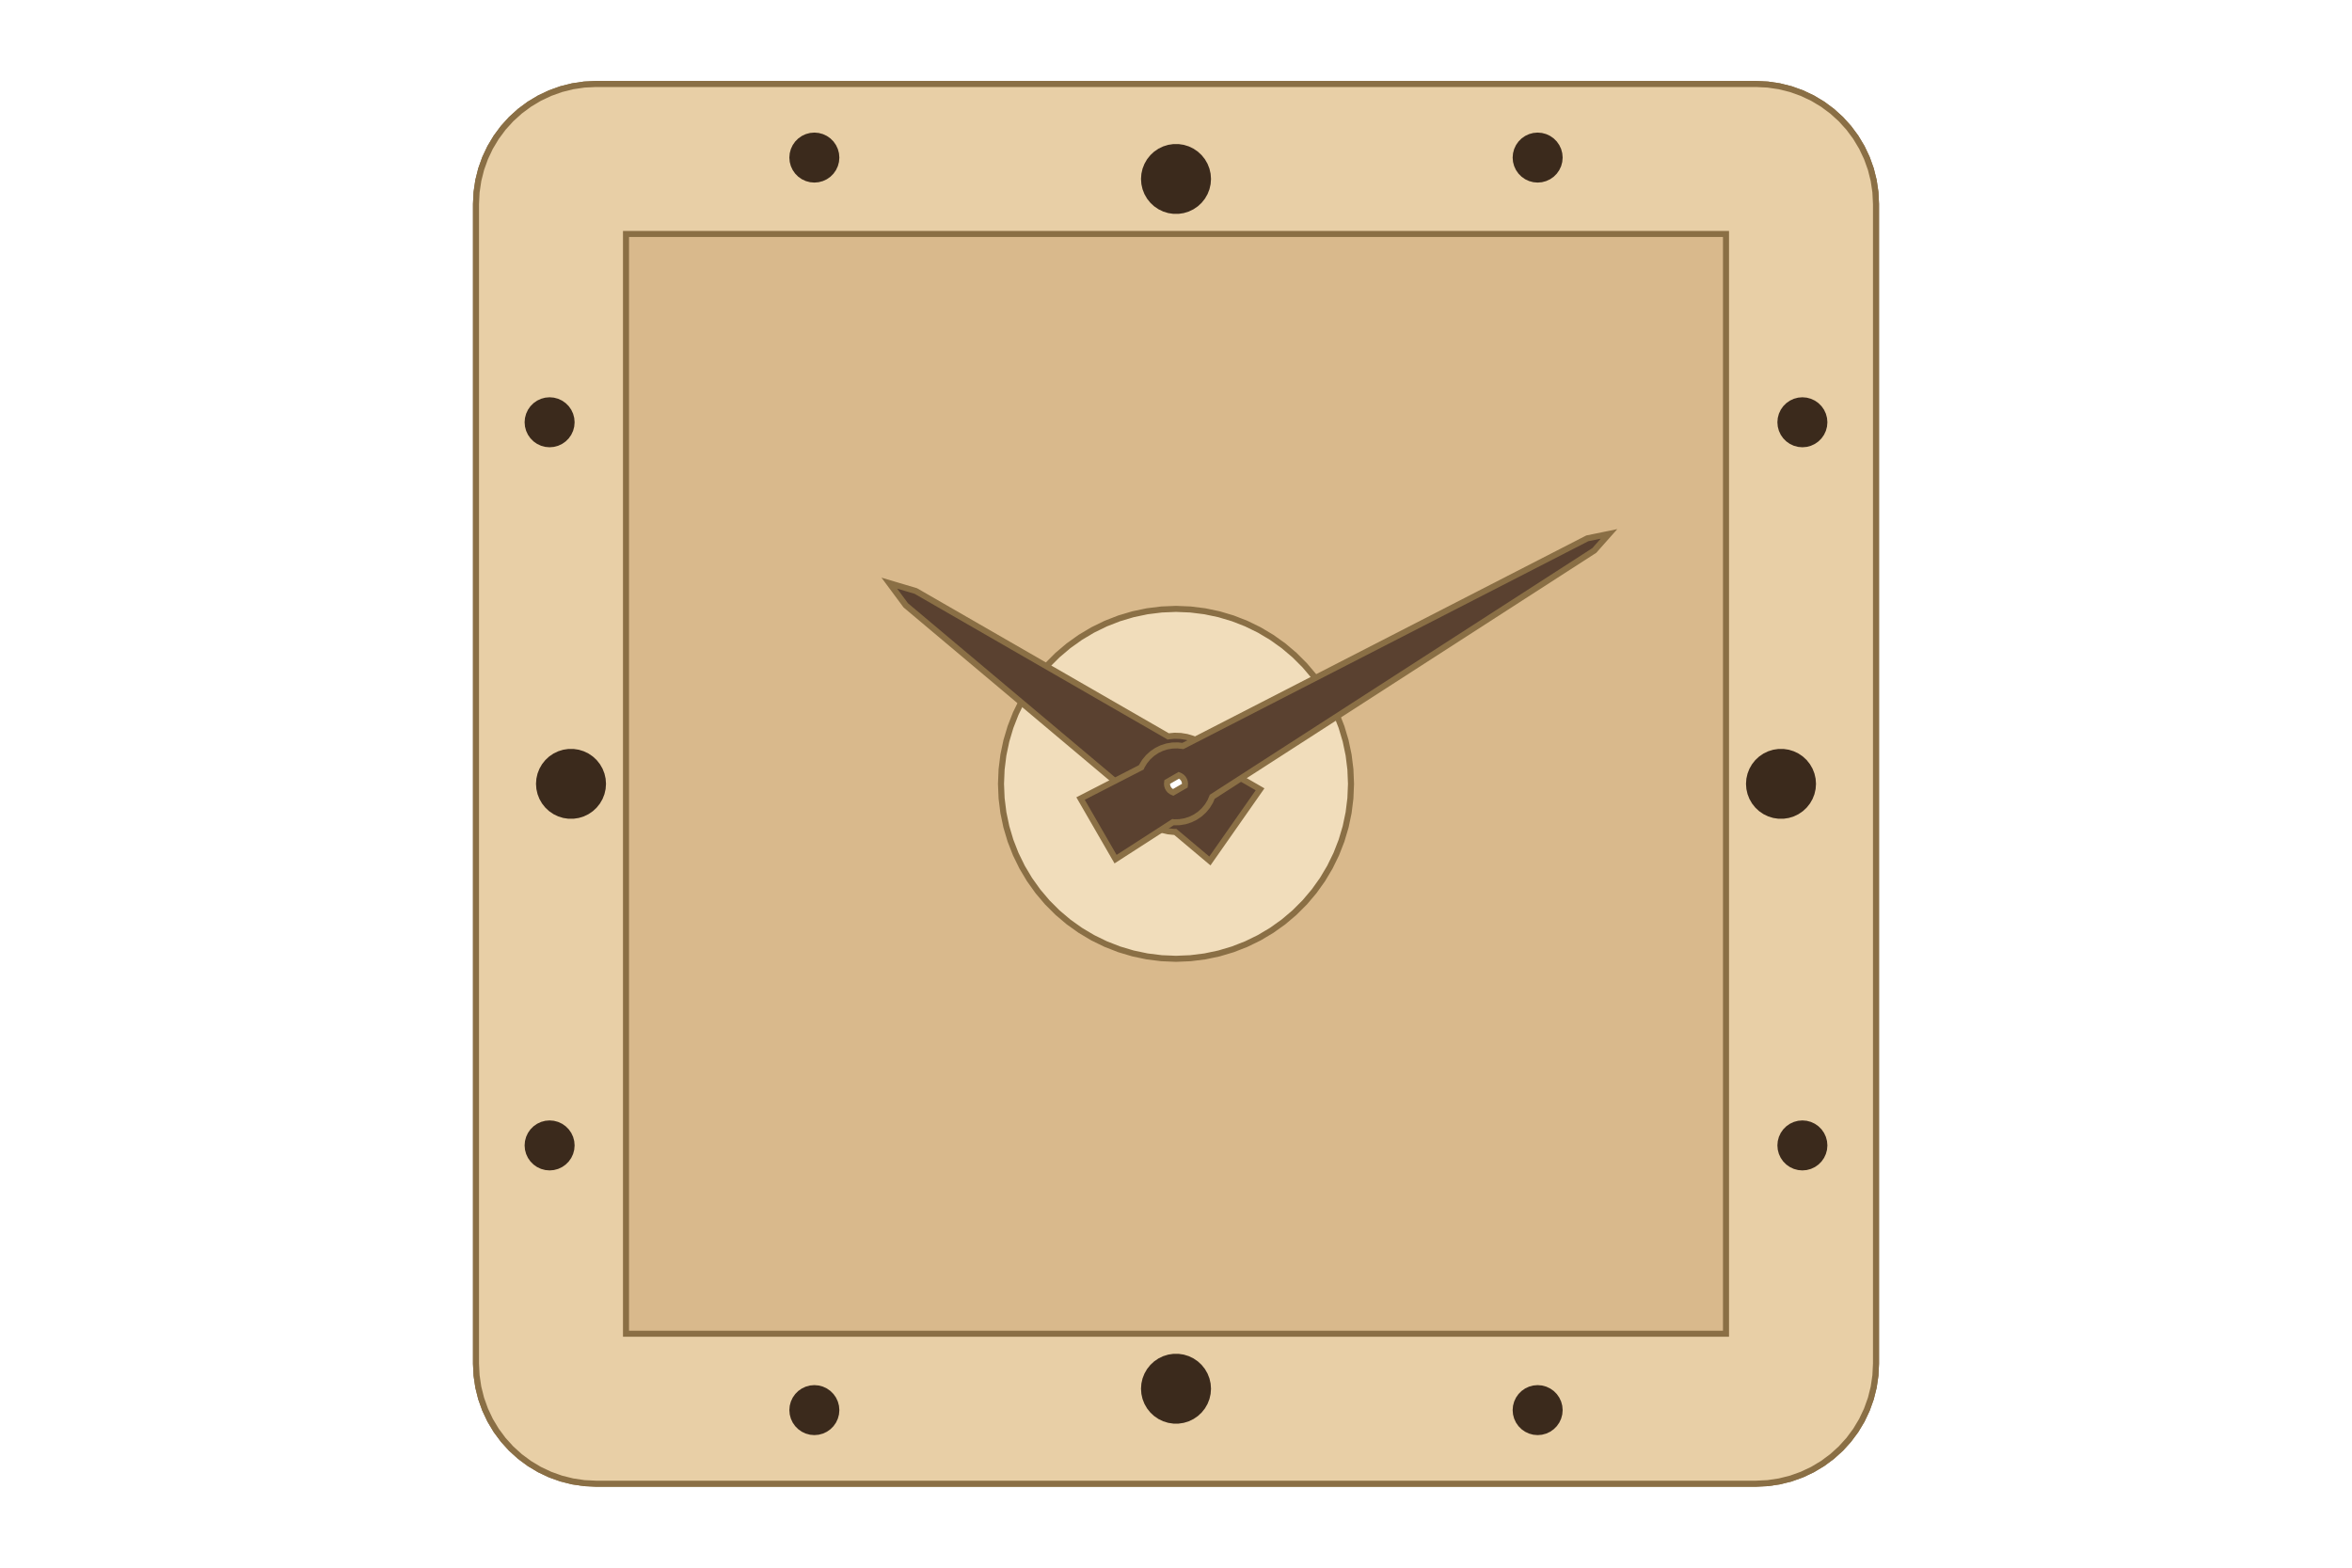
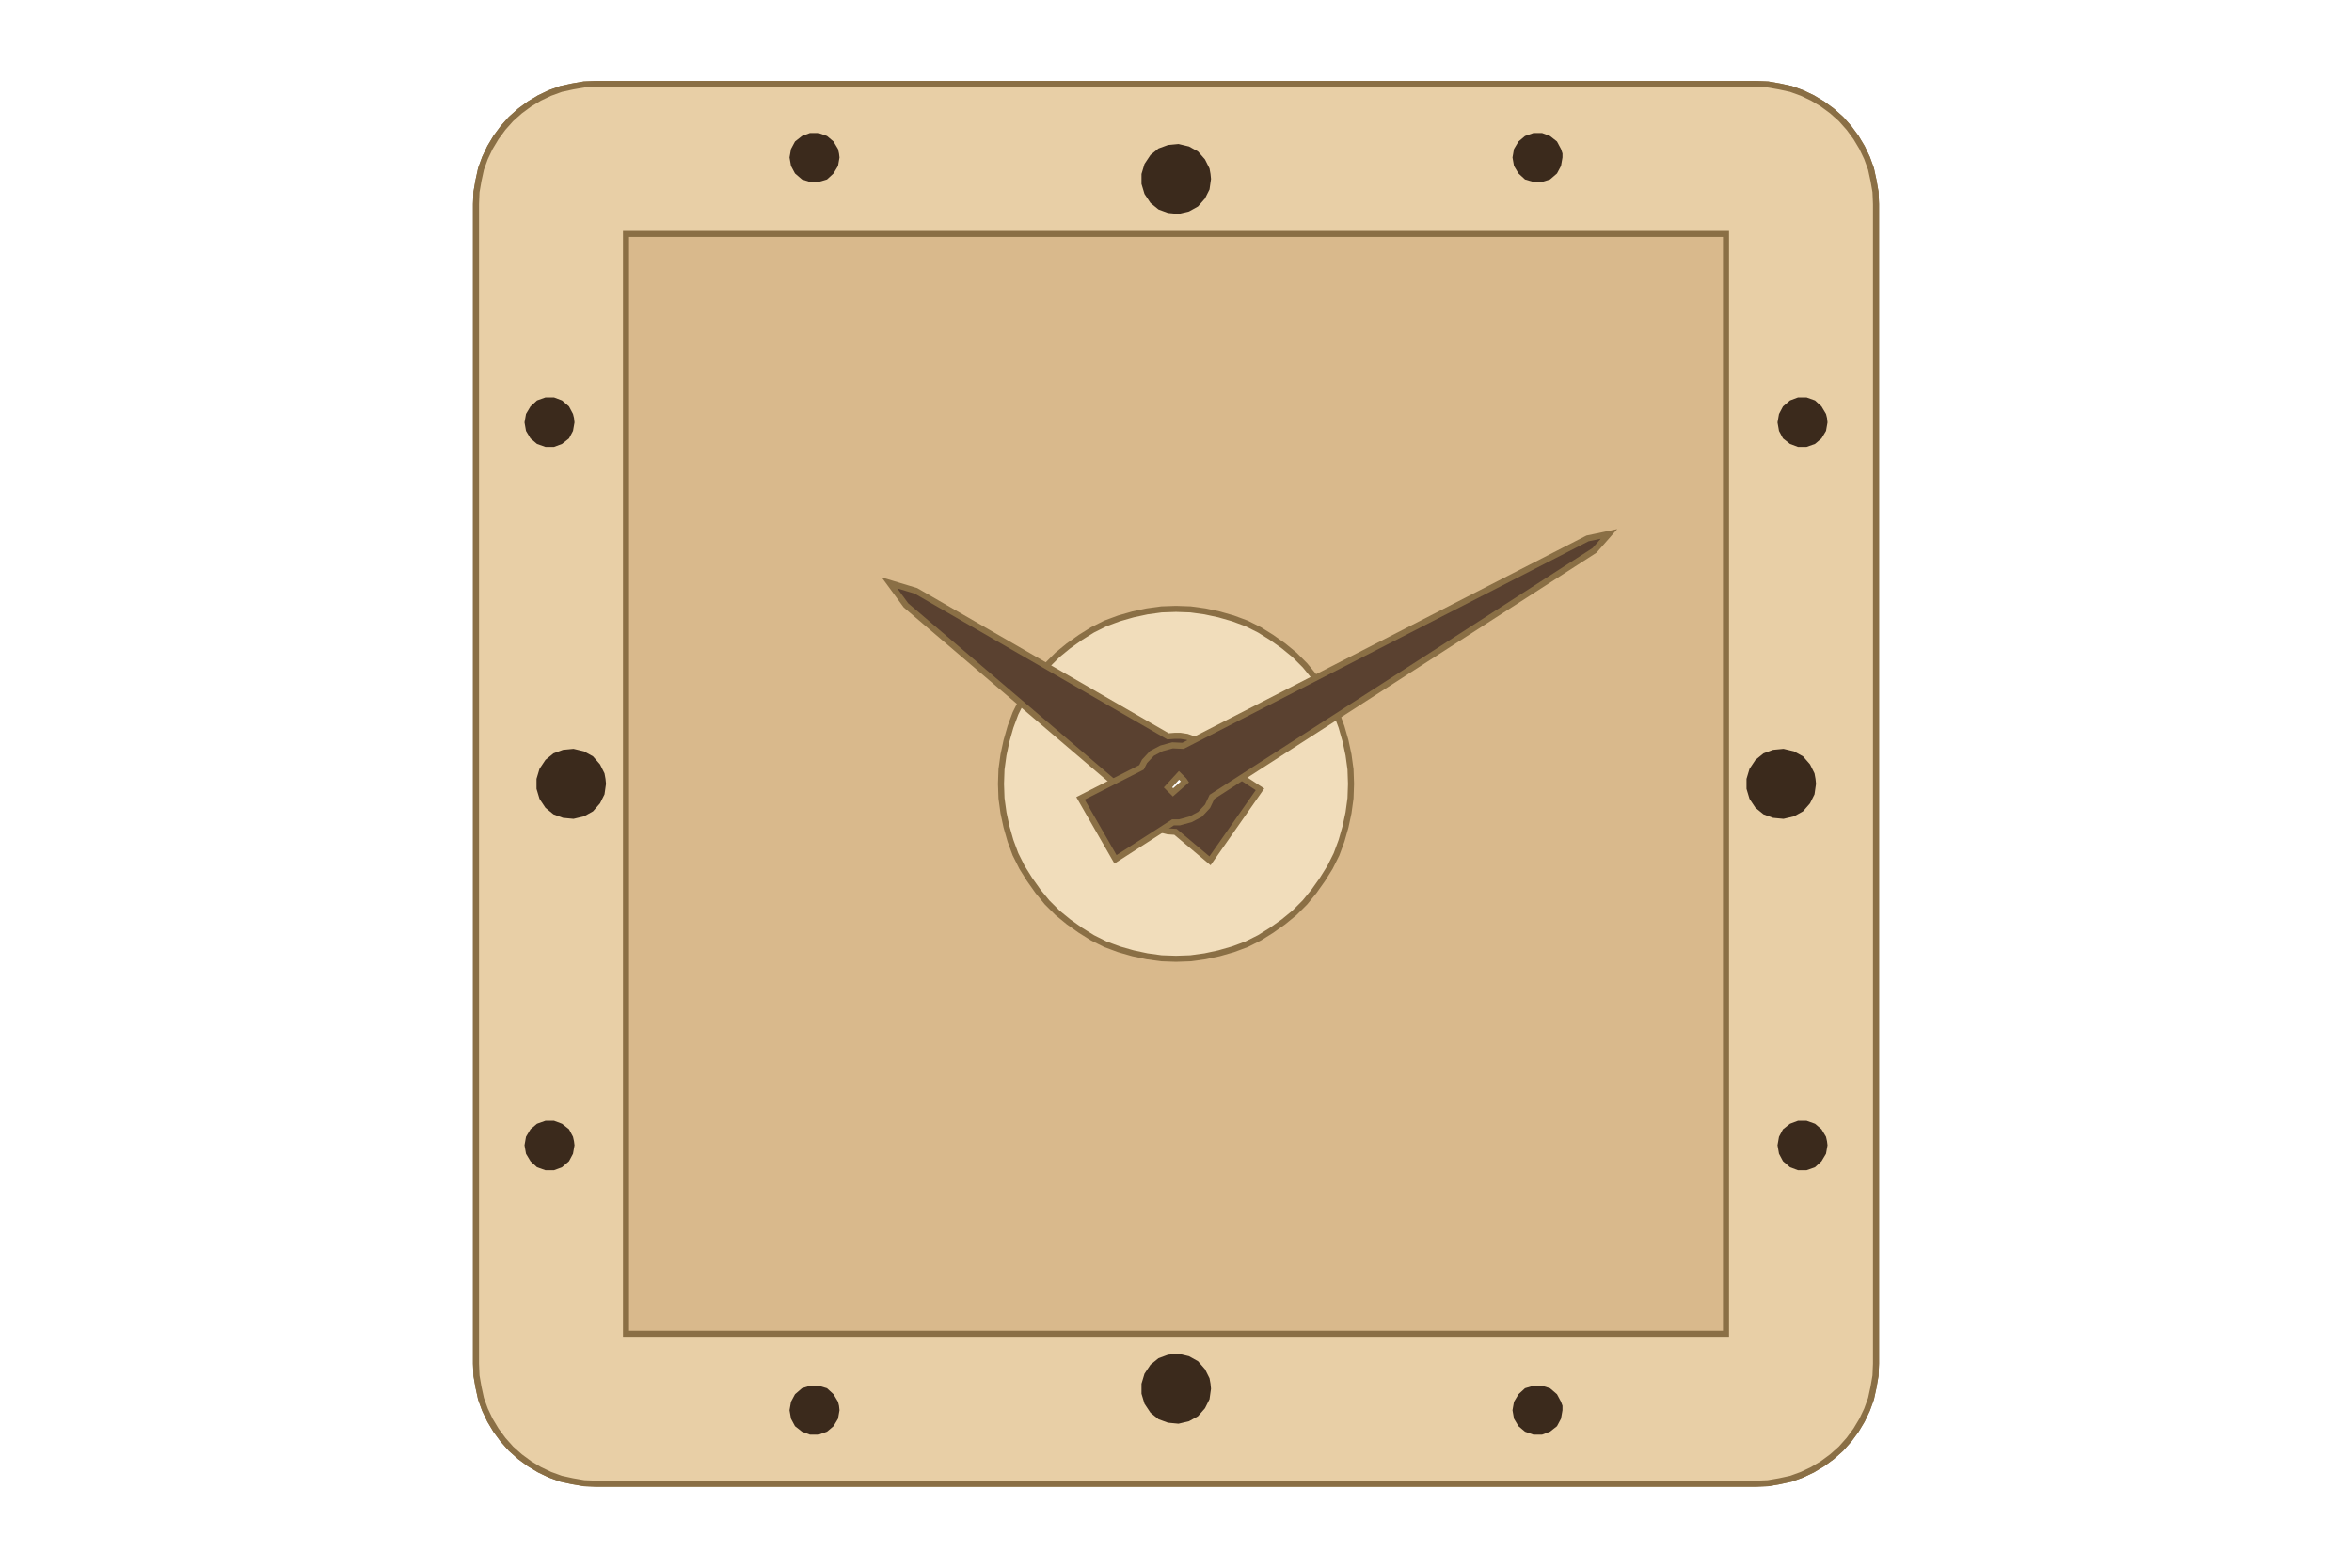
<svg xmlns="http://www.w3.org/2000/svg" width="300" height="200" viewBox="-156.8 -156.8 313.6 313.6">
-   <path d="M-140,-116 L-139.884,-118.352 L-139.539,-120.682 L-138.967,-122.967 L-138.173,-125.184 L-137.166,-127.314 L-135.955,-129.334 L-134.552,-131.225 L-132.971,-132.971 L-131.225,-134.552 L-129.334,-135.955 L-127.314,-137.166 L-125.184,-138.173 L-122.967,-138.967 L-120.682,-139.539 L-118.352,-139.884 L-116,-140 L116,-140 L118.352,-139.884 L120.682,-139.539 L122.967,-138.967 L125.184,-138.173 L127.314,-137.166 L129.334,-135.955 L131.225,-134.552 L132.971,-132.971 L134.552,-131.225 L135.955,-129.334 L137.166,-127.314 L138.173,-125.184 L138.967,-122.967 L139.539,-120.682 L139.884,-118.352 L140,-116 L140,116 L139.884,118.352 L139.539,120.682 L138.967,122.967 L138.173,125.184 L137.166,127.314 L135.955,129.334 L134.552,131.225 L132.971,132.971 L131.225,134.552 L129.334,135.955 L127.314,137.166 L125.184,138.173 L122.967,138.967 L120.682,139.539 L118.352,139.884 L116,140 L-116,140 L-118.352,139.884 L-120.682,139.539 L-122.967,138.967 L-125.184,138.173 L-127.314,137.166 L-129.334,135.955 L-131.225,134.552 L-132.971,132.971 L-134.552,131.225 L-135.955,129.334 L-137.166,127.314 L-138.173,125.184 L-138.967,122.967 L-139.539,120.682 L-139.884,118.352 L-140,116 Z M4.2,0 L4.161,0.572 L4.044,1.133 L3.852,1.673 L3.589,2.182 L3.258,2.651 L2.867,3.07 L2.422,3.431 L1.932,3.729 L1.406,3.957 L0.855,4.112 L0.287,4.19 L-0.287,4.19 L-0.855,4.112 L-1.406,3.957 L-1.932,3.729 L-2.422,3.431 L-2.867,3.07 L-3.258,2.651 L-3.589,2.182 L-3.852,1.673 L-4.044,1.133 L-4.161,0.572 L-4.2,0 L-4.161,-0.572 L-4.044,-1.133 L-3.852,-1.673 L-3.589,-2.182 L-3.258,-2.651 L-2.867,-3.07 L-2.422,-3.431 L-1.932,-3.729 L-1.406,-3.957 L-0.855,-4.112 L-0.287,-4.19 L0.287,-4.19 L0.855,-4.112 L1.406,-3.957 L1.932,-3.729 L2.422,-3.431 L2.867,-3.07 L3.258,-2.651 L3.589,-2.182 L3.852,-1.673 L4.044,-1.133 L4.161,-0.572 Z M0.711,-132.187 L1.352,-131.861 L1.861,-131.352 L2.187,-130.711 L2.3,-130 L2.3,-124.151 L2.962,-123.714 L3.577,-123.125 L4.078,-122.436 L4.447,-121.669 L4.674,-120.848 L4.75,-120 L4.674,-119.152 L4.447,-118.331 L4.078,-117.564 L3.577,-116.875 L2.962,-116.286 L2.251,-115.817 L1.468,-115.482 L0.638,-115.293 L-0.213,-115.255 L-1.057,-115.369 L-1.867,-115.632 L-2.617,-116.036 L-3.283,-116.567 L-3.843,-117.208 L-4.28,-117.939 L-4.579,-118.736 L-4.731,-119.574 L-4.731,-120.426 L-4.579,-121.264 L-4.28,-122.061 L-3.843,-122.792 L-3.283,-123.433 L-2.617,-123.964 L-2.3,-124.135 L-2.3,-130 L-2.187,-130.711 L-1.861,-131.352 L-1.352,-131.861 L-0.711,-132.187 L0,-132.3 Z" fill="#D9B98C" fill-rule="evenodd" stroke="#8A6F45" stroke-width="1.21" />
-   <path d="M-140,-116 L-139.884,-118.352 L-139.539,-120.682 L-138.967,-122.967 L-138.173,-125.184 L-137.166,-127.314 L-135.955,-129.334 L-134.552,-131.225 L-132.971,-132.971 L-131.225,-134.552 L-129.334,-135.955 L-127.314,-137.166 L-125.184,-138.173 L-122.967,-138.967 L-120.682,-139.539 L-118.352,-139.884 L-116,-140 L116,-140 L118.352,-139.884 L120.682,-139.539 L122.967,-138.967 L125.184,-138.173 L127.314,-137.166 L129.334,-135.955 L131.225,-134.552 L132.971,-132.971 L134.552,-131.225 L135.955,-129.334 L137.166,-127.314 L138.173,-125.184 L138.967,-122.967 L139.539,-120.682 L139.884,-118.352 L140,-116 L140,116 L139.884,118.352 L139.539,120.682 L138.967,122.967 L138.173,125.184 L137.166,127.314 L135.955,129.334 L134.552,131.225 L132.971,132.971 L131.225,134.552 L129.334,135.955 L127.314,137.166 L125.184,138.173 L122.967,138.967 L120.682,139.539 L118.352,139.884 L116,140 L-116,140 L-118.352,139.884 L-120.682,139.539 L-122.967,138.967 L-125.184,138.173 L-127.314,137.166 L-129.334,135.955 L-131.225,134.552 L-132.971,132.971 L-134.552,131.225 L-135.955,129.334 L-137.166,127.314 L-138.173,125.184 L-138.967,122.967 L-139.539,120.682 L-139.884,118.352 L-140,116 Z M110,110 L-110,110 L-110,-110 L110,-110 Z" fill="#E8CFA6" fill-rule="evenodd" stroke="#8A6F45" stroke-width="1.21" />
-   <path d="M7,-121 L6.922,-119.957 L6.689,-118.937 L6.307,-117.963 L5.784,-117.057 L5.131,-116.239 L4.364,-115.527 L3.5,-114.938 L2.557,-114.484 L1.558,-114.176 L0.523,-114.02 L-0.523,-114.02 L-1.558,-114.176 L-2.557,-114.484 L-3.5,-114.938 L-4.364,-115.527 L-5.131,-116.239 L-5.784,-117.057 L-6.307,-117.963 L-6.689,-118.937 L-6.922,-119.957 L-7,-121 L-6.922,-122.043 L-6.689,-123.063 L-6.307,-124.037 L-5.784,-124.943 L-5.131,-125.761 L-4.364,-126.473 L-3.5,-127.062 L-2.557,-127.516 L-1.558,-127.824 L-0.523,-127.98 L0.523,-127.98 L1.558,-127.824 L2.557,-127.516 L3.5,-127.062 L4.364,-126.473 L5.131,-125.761 L5.784,-124.943 L6.307,-124.037 L6.689,-123.063 L6.922,-122.043 Z M77.329,-125.278 L77.253,-124.409 L77.028,-123.567 L76.659,-122.778 L76.159,-122.064 L75.543,-121.447 L74.829,-120.947 L74.039,-120.579 L73.197,-120.354 L72.329,-120.278 L71.461,-120.354 L70.619,-120.579 L69.829,-120.947 L69.115,-121.447 L68.499,-122.064 L67.999,-122.778 L67.631,-123.567 L67.405,-124.409 L67.329,-125.278 L67.405,-126.146 L67.631,-126.988 L67.999,-127.778 L68.499,-128.492 L69.115,-129.108 L69.829,-129.608 L70.619,-129.976 L71.461,-130.202 L72.329,-130.278 L73.197,-130.202 L74.039,-129.976 L74.829,-129.608 L75.543,-129.108 L76.159,-128.492 L76.659,-127.778 L77.028,-126.988 L77.253,-126.146 Z M130.278,-72.329 L130.202,-71.461 L129.976,-70.619 L129.608,-69.829 L129.108,-69.115 L128.492,-68.499 L127.778,-67.999 L126.988,-67.631 L126.146,-67.405 L125.278,-67.329 L124.409,-67.405 L123.567,-67.631 L122.778,-67.999 L122.064,-68.499 L121.447,-69.115 L120.947,-69.829 L120.579,-70.619 L120.354,-71.461 L120.278,-72.329 L120.354,-73.197 L120.579,-74.039 L120.947,-74.829 L121.447,-75.543 L122.064,-76.159 L122.778,-76.659 L123.567,-77.028 L124.409,-77.253 L125.278,-77.329 L126.146,-77.253 L126.988,-77.028 L127.778,-76.659 L128.492,-76.159 L129.108,-75.543 L129.608,-74.829 L129.976,-74.039 L130.202,-73.197 Z M128,0 L127.922,1.043 L127.689,2.063 L127.307,3.037 L126.784,3.943 L126.131,4.761 L125.364,5.473 L124.5,6.062 L123.557,6.516 L122.558,6.824 L121.523,6.98 L120.477,6.98 L119.442,6.824 L118.443,6.516 L117.5,6.062 L116.636,5.473 L115.869,4.761 L115.216,3.943 L114.693,3.037 L114.311,2.063 L114.078,1.043 L114,0 L114.078,-1.043 L114.311,-2.063 L114.693,-3.037 L115.216,-3.943 L115.869,-4.761 L116.636,-5.473 L117.5,-6.062 L118.443,-6.516 L119.442,-6.824 L120.477,-6.98 L121.523,-6.98 L122.558,-6.824 L123.557,-6.516 L124.5,-6.062 L125.364,-5.473 L126.131,-4.761 L126.784,-3.943 L127.307,-3.037 L127.689,-2.063 L127.922,-1.043 Z M130.278,72.329 L130.202,73.197 L129.976,74.039 L129.608,74.829 L129.108,75.543 L128.492,76.159 L127.778,76.659 L126.988,77.028 L126.146,77.253 L125.278,77.329 L124.409,77.253 L123.567,77.028 L122.778,76.659 L122.064,76.159 L121.447,75.543 L120.947,74.829 L120.579,74.039 L120.354,73.197 L120.278,72.329 L120.354,71.461 L120.579,70.619 L120.947,69.829 L121.447,69.115 L122.064,68.499 L122.778,67.999 L123.567,67.631 L124.409,67.405 L125.278,67.329 L126.146,67.405 L126.988,67.631 L127.778,67.999 L128.492,68.499 L129.108,69.115 L129.608,69.829 L129.976,70.619 L130.202,71.461 Z M77.329,125.278 L77.253,126.146 L77.028,126.988 L76.659,127.778 L76.159,128.492 L75.543,129.108 L74.829,129.608 L74.039,129.976 L73.197,130.202 L72.329,130.278 L71.461,130.202 L70.619,129.976 L69.829,129.608 L69.115,129.108 L68.499,128.492 L67.999,127.778 L67.631,126.988 L67.405,126.146 L67.329,125.278 L67.405,124.409 L67.631,123.567 L67.999,122.778 L68.499,122.064 L69.115,121.447 L69.829,120.947 L70.619,120.579 L71.461,120.354 L72.329,120.278 L73.197,120.354 L74.039,120.579 L74.829,120.947 L75.543,121.447 L76.159,122.064 L76.659,122.778 L77.028,123.567 L77.253,124.409 Z M7,121 L6.922,122.043 L6.689,123.063 L6.307,124.037 L5.784,124.943 L5.131,125.761 L4.364,126.473 L3.5,127.062 L2.557,127.516 L1.558,127.824 L0.523,127.98 L-0.523,127.98 L-1.558,127.824 L-2.557,127.516 L-3.5,127.062 L-4.364,126.473 L-5.131,125.761 L-5.784,124.943 L-6.307,124.037 L-6.689,123.063 L-6.922,122.043 L-7,121 L-6.922,119.957 L-6.689,118.937 L-6.307,117.963 L-5.784,117.057 L-5.131,116.239 L-4.364,115.527 L-3.5,114.938 L-2.557,114.484 L-1.558,114.176 L-0.523,114.02 L0.523,114.02 L1.558,114.176 L2.557,114.484 L3.5,114.938 L4.364,115.527 L5.131,116.239 L5.784,117.057 L6.307,117.963 L6.689,118.937 L6.922,119.957 Z M-67.329,125.278 L-67.405,126.146 L-67.631,126.988 L-67.999,127.778 L-68.499,128.492 L-69.115,129.108 L-69.829,129.608 L-70.619,129.976 L-71.461,130.202 L-72.329,130.278 L-73.197,130.202 L-74.039,129.976 L-74.829,129.608 L-75.543,129.108 L-76.159,128.492 L-76.659,127.778 L-77.028,126.988 L-77.253,126.146 L-77.329,125.278 L-77.253,124.409 L-77.028,123.567 L-76.659,122.778 L-76.159,122.064 L-75.543,121.447 L-74.829,120.947 L-74.039,120.579 L-73.197,120.354 L-72.329,120.278 L-71.461,120.354 L-70.619,120.579 L-69.829,120.947 L-69.115,121.447 L-68.499,122.064 L-67.999,122.778 L-67.631,123.567 L-67.405,124.409 Z M-120.278,72.329 L-120.354,73.197 L-120.579,74.039 L-120.947,74.829 L-121.447,75.543 L-122.064,76.159 L-122.778,76.659 L-123.567,77.028 L-124.409,77.253 L-125.278,77.329 L-126.146,77.253 L-126.988,77.028 L-127.778,76.659 L-128.492,76.159 L-129.108,75.543 L-129.608,74.829 L-129.976,74.039 L-130.202,73.197 L-130.278,72.329 L-130.202,71.461 L-129.976,70.619 L-129.608,69.829 L-129.108,69.115 L-128.492,68.499 L-127.778,67.999 L-126.988,67.631 L-126.146,67.405 L-125.278,67.329 L-124.409,67.405 L-123.567,67.631 L-122.778,67.999 L-122.064,68.499 L-121.447,69.115 L-120.947,69.829 L-120.579,70.619 L-120.354,71.461 Z M-114,0 L-114.078,1.043 L-114.311,2.063 L-114.693,3.037 L-115.216,3.943 L-115.869,4.761 L-116.636,5.473 L-117.5,6.062 L-118.443,6.516 L-119.442,6.824 L-120.477,6.98 L-121.523,6.98 L-122.558,6.824 L-123.557,6.516 L-124.5,6.062 L-125.364,5.473 L-126.131,4.761 L-126.784,3.943 L-127.307,3.037 L-127.689,2.063 L-127.922,1.043 L-128,0 L-127.922,-1.043 L-127.689,-2.063 L-127.307,-3.037 L-126.784,-3.943 L-126.131,-4.761 L-125.364,-5.473 L-124.5,-6.062 L-123.557,-6.516 L-122.558,-6.824 L-121.523,-6.98 L-120.477,-6.98 L-119.442,-6.824 L-118.443,-6.516 L-117.5,-6.062 L-116.636,-5.473 L-115.869,-4.761 L-115.216,-3.943 L-114.693,-3.037 L-114.311,-2.063 L-114.078,-1.043 Z M-120.278,-72.329 L-120.354,-71.461 L-120.579,-70.619 L-120.947,-69.829 L-121.447,-69.115 L-122.064,-68.499 L-122.778,-67.999 L-123.567,-67.631 L-124.409,-67.405 L-125.278,-67.329 L-126.146,-67.405 L-126.988,-67.631 L-127.778,-67.999 L-128.492,-68.499 L-129.108,-69.115 L-129.608,-69.829 L-129.976,-70.619 L-130.202,-71.461 L-130.278,-72.329 L-130.202,-73.197 L-129.976,-74.039 L-129.608,-74.829 L-129.108,-75.543 L-128.492,-76.159 L-127.778,-76.659 L-126.988,-77.028 L-126.146,-77.253 L-125.278,-77.329 L-124.409,-77.253 L-123.567,-77.028 L-122.778,-76.659 L-122.064,-76.159 L-121.447,-75.543 L-120.947,-74.829 L-120.579,-74.039 L-120.354,-73.197 Z M-67.329,-125.278 L-67.405,-124.409 L-67.631,-123.567 L-67.999,-122.778 L-68.499,-122.064 L-69.115,-121.447 L-69.829,-120.947 L-70.619,-120.579 L-71.461,-120.354 L-72.329,-120.278 L-73.197,-120.354 L-74.039,-120.579 L-74.829,-120.947 L-75.543,-121.447 L-76.159,-122.064 L-76.659,-122.778 L-77.028,-123.567 L-77.253,-124.409 L-77.329,-125.278 L-77.253,-126.146 L-77.028,-126.988 L-76.659,-127.778 L-76.159,-128.492 L-75.543,-129.108 L-74.829,-129.608 L-74.039,-129.976 L-73.197,-130.202 L-72.329,-130.278 L-71.461,-130.202 L-70.619,-129.976 L-69.829,-129.608 L-69.115,-129.108 L-68.499,-128.492 L-67.999,-127.778 L-67.631,-126.988 L-67.405,-126.146 Z" fill="#3B2A1C" fill-rule="evenodd" />
-   <path d="M35,0 L34.88,2.89 L34.523,5.761 L33.929,8.592 L33.104,11.364 L32.052,14.059 L30.782,16.658 L29.301,19.143 L27.62,21.497 L25.75,23.705 L23.705,25.75 L21.497,27.62 L19.143,29.301 L16.658,30.782 L14.059,32.052 L11.364,33.104 L8.592,33.929 L5.761,34.523 L2.89,34.88 L0,35 L-2.89,34.88 L-5.761,34.523 L-8.592,33.929 L-11.364,33.104 L-14.059,32.052 L-16.658,30.782 L-19.143,29.301 L-21.497,27.62 L-23.705,25.75 L-25.75,23.705 L-27.62,21.497 L-29.301,19.143 L-30.782,16.658 L-32.052,14.059 L-33.104,11.364 L-33.929,8.592 L-34.523,5.761 L-34.88,2.89 L-35,0 L-34.88,-2.89 L-34.523,-5.761 L-33.929,-8.592 L-33.104,-11.364 L-32.052,-14.059 L-30.782,-16.658 L-29.301,-19.143 L-27.62,-21.497 L-25.75,-23.705 L-23.705,-25.75 L-21.497,-27.62 L-19.143,-29.301 L-16.658,-30.782 L-14.059,-32.052 L-11.364,-33.104 L-8.592,-33.929 L-5.761,-34.523 L-2.89,-34.88 L0,-35 L2.89,-34.88 L5.761,-34.523 L8.592,-33.929 L11.364,-33.104 L14.059,-32.052 L16.658,-30.782 L19.143,-29.301 L21.497,-27.62 L23.705,-25.75 L25.75,-23.705 L27.62,-21.497 L29.301,-19.143 L30.782,-16.658 L32.052,-14.059 L33.104,-11.364 L33.929,-8.592 L34.523,-5.761 L34.88,-2.89 Z M4.2,0 L4.161,0.572 L4.044,1.133 L3.852,1.673 L3.589,2.182 L3.258,2.651 L2.867,3.07 L2.422,3.431 L1.932,3.729 L1.406,3.957 L0.855,4.112 L0.287,4.19 L-0.287,4.19 L-0.855,4.112 L-1.406,3.957 L-1.932,3.729 L-2.422,3.431 L-2.867,3.07 L-3.258,2.651 L-3.589,2.182 L-3.852,1.673 L-4.044,1.133 L-4.161,0.572 L-4.2,0 L-4.161,-0.572 L-4.044,-1.133 L-3.852,-1.673 L-3.589,-2.182 L-3.258,-2.651 L-2.867,-3.07 L-2.422,-3.431 L-1.932,-3.729 L-1.406,-3.957 L-0.855,-4.112 L-0.287,-4.19 L0.287,-4.19 L0.855,-4.112 L1.406,-3.957 L1.932,-3.729 L2.422,-3.431 L2.867,-3.07 L3.258,-2.651 L3.589,-2.182 L3.852,-1.673 L4.044,-1.133 L4.161,-0.572 Z" fill="#F1DDBB" fill-rule="evenodd" stroke="#8A6F45" stroke-width="1.21" />
-   <path d="M-52.036,-38.573 L-1.561,-9.495 L-1.519,-9.504 L-0.291,-9.621 L0.941,-9.578 L2.159,-9.38 L3.34,-9.026 L4.467,-8.526 L5.521,-7.884 L6.484,-7.114 L7.34,-6.226 L8.076,-5.237 L8.679,-4.16 L8.976,-3.424 L16.815,1.092 L6.777,15.427 L-0.137,9.614 L-0.326,9.62 L-1.553,9.499 L-2.755,9.223 L-3.912,8.795 L-5.004,8.222 L-6.015,7.514 L-6.926,6.684 L-7.724,5.743 L-8.395,4.708 L-8.928,3.596 L-9.314,2.425 L-9.435,1.797 L-54.044,-35.706 L-57.341,-40.15 Z M1.491,-2.13 L1.838,-1.838 L2.13,-1.491 L2.356,-1.099 L2.511,-0.673 L2.59,-0.227 L2.59,0.227 L2.511,0.673 L2.356,1.099 L2.13,1.491 L1.838,1.838 L1.491,2.13 L1.099,2.356 L0.673,2.511 L0.227,2.59 L-0.227,2.59 L-0.673,2.511 L-1.099,2.356 L-1.491,2.13 L-1.838,1.838 L-2.13,1.491 L-2.356,1.099 L-2.511,0.673 L-2.59,0.227 L-2.59,-0.227 L-2.511,-0.673 L-2.356,-1.099 L-2.13,-1.491 L-1.838,-1.838 L-1.491,-2.13 L-1.099,-2.356 L-0.673,-2.511 L-0.227,-2.59 L0.227,-2.59 L0.673,-2.511 L1.099,-2.356 Z" fill="#5A4130" fill-rule="evenodd" stroke="#8A6F45" stroke-width="1.21" />
-   <path d="M83.665,-46.688 L7.243,2.595 L6.844,3.529 L6.272,4.466 L5.572,5.314 L4.76,6.053 L3.85,6.668 L2.862,7.149 L1.816,7.483 L0.732,7.665 L-0.366,7.692 L-0.613,7.662 L-12.088,15.062 L-19.088,2.938 L-6.942,-3.3 L-6.844,-3.529 L-6.272,-4.466 L-5.572,-5.314 L-4.76,-6.053 L-3.85,-6.668 L-2.862,-7.149 L-1.816,-7.483 L-0.732,-7.665 L0.366,-7.692 L1.374,-7.57 L82.265,-49.112 L86.603,-50 Z M1.761,-0.374 L1.8,0 L1.761,0.369 L-0.561,1.71 L-0.9,1.559 L-1.205,1.338 L-1.456,1.058 L-1.644,0.732 L-1.761,0.374 L-1.8,0 L-1.761,-0.369 L0.561,-1.71 L0.9,-1.559 L1.205,-1.338 L1.456,-1.058 L1.644,-0.732 Z" fill="#5A4130" fill-rule="evenodd" stroke="#8A6F45" stroke-width="1.21" />
+   <path d="M-140,-116 L-139.9,-118.4 L-139.5,-120.7 L-139,-123 L-138.2,-125.2 L-137.2,-127.3 L-136,-129.3 L-134.6,-131.2 L-133,-133 L-131.2,-134.6 L-129.3,-136 L-127.3,-137.2 L-125.2,-138.2 L-123,-139 L-120.7,-139.5 L-118.4,-139.9 L-116,-140 L116,-140 L118.4,-139.9 L120.7,-139.5 L123,-139 L125.2,-138.2 L127.3,-137.2 L129.3,-136 L131.2,-134.6 L133,-133 L134.6,-131.2 L136,-129.3 L137.2,-127.3 L138.2,-125.2 L139,-123 L139.5,-120.7 L139.9,-118.4 L140,-116 L140,116 L139.9,118.4 L139.5,120.7 L139,123 L138.2,125.2 L137.2,127.3 L136,129.3 L134.6,131.2 L133,133 L131.2,134.6 L129.3,136 L127.3,137.2 L125.2,138.2 L123,139 L120.7,139.5 L118.4,139.9 L116,140 L-116,140 L-118.4,139.9 L-120.7,139.5 L-123,139 L-125.2,138.2 L-127.3,137.2 L-129.3,136 L-131.2,134.6 L-133,133 L-134.6,131.2 L-136,129.3 L-137.2,127.3 L-138.2,125.2 L-139,123 L-139.5,120.7 L-139.9,118.4 L-140,116 Z M4.2,0 L3.9,1.7 L2.9,3.1 L1.4,4 L-0.3,4.2 L-1.9,3.7 L-3.3,2.7 L-4,1.1 L-4.2,-0.6 L-3.6,-2.2 L-2.4,-3.4 L-0.9,-4.1 L0.9,-4.1 L2.4,-3.4 L3.6,-2.2 L4.2,-0.6 Z M0.7,-132.2 L1.9,-131.4 L2.3,-130 L2.3,-124.2 L3.6,-123.1 L4.4,-121.7 L4.8,-120 L4.4,-118.3 L3.6,-116.9 L2.3,-115.8 L0.6,-115.3 L-1.1,-115.4 L-2.6,-116 L-3.8,-117.2 L-4.6,-118.7 L-4.7,-120.4 L-4.3,-122.1 L-3.3,-123.4 L-2.3,-124.1 L-2.3,-130 L-1.9,-131.4 L-0.7,-132.2 L0,-132.3 Z" fill="#D9B98C" fill-rule="evenodd" stroke="#8A6F45" stroke-width="1.21" />
+   <path d="M-140,-116 L-139.9,-118.4 L-139.5,-120.7 L-139,-123 L-138.2,-125.2 L-137.2,-127.3 L-136,-129.3 L-134.6,-131.2 L-133,-133 L-131.2,-134.6 L-129.3,-136 L-127.3,-137.2 L-125.2,-138.2 L-123,-139 L-120.7,-139.5 L-118.4,-139.9 L-116,-140 L116,-140 L118.4,-139.9 L120.7,-139.5 L123,-139 L125.2,-138.2 L127.3,-137.2 L129.3,-136 L131.2,-134.6 L133,-133 L134.6,-131.2 L136,-129.3 L137.2,-127.3 L138.2,-125.2 L139,-123 L139.5,-120.7 L139.9,-118.4 L140,-116 L140,116 L139.9,118.4 L139.5,120.7 L139,123 L138.2,125.2 L137.2,127.3 L136,129.3 L134.6,131.2 L133,133 L131.2,134.6 L129.3,136 L127.3,137.2 L125.2,138.2 L123,139 L120.7,139.5 L118.4,139.9 L116,140 L-116,140 L-118.4,139.9 L-120.7,139.5 L-123,139 L-125.2,138.2 L-127.3,137.2 L-129.3,136 L-131.2,134.6 L-133,133 L-134.6,131.2 L-136,129.3 L-137.2,127.3 L-138.2,125.2 L-139,123 L-139.5,120.7 L-139.9,118.4 L-140,116 Z M110,110 L-110,110 L-110,-110 L110,-110 Z" fill="#E8CFA6" fill-rule="evenodd" stroke="#8A6F45" stroke-width="1.21" />
+   <path d="M7,-121 L6.7,-118.9 L5.8,-117.1 L4.4,-115.5 L2.6,-114.5 L0.5,-114 L-1.6,-114.2 L-3.5,-114.9 L-5.1,-116.2 L-6.3,-118 L-6.9,-120 L-6.9,-122 L-6.3,-124 L-5.1,-125.8 L-3.5,-127.1 L-1.6,-127.8 L0.5,-128 L2.6,-127.5 L4.4,-126.5 L5.8,-124.9 L6.7,-123.1 L6.9,-122 Z M77.3,-125.3 L77,-123.6 L76.2,-122.1 L74.8,-120.9 L73.2,-120.4 L71.5,-120.4 L69.8,-120.9 L68.5,-122.1 L67.6,-123.6 L67.3,-125.3 L67.6,-127 L68.5,-128.5 L69.8,-129.6 L71.5,-130.2 L73.2,-130.2 L74.8,-129.6 L76.2,-128.5 L77,-127 L77.3,-126.1 Z M130.3,-72.3 L130,-70.6 L129.1,-69.1 L127.8,-68 L126.1,-67.4 L124.4,-67.4 L122.8,-68 L121.4,-69.1 L120.6,-70.6 L120.3,-72.3 L120.6,-74 L121.4,-75.5 L122.8,-76.7 L124.4,-77.3 L126.1,-77.3 L127.8,-76.7 L129.1,-75.5 L130,-74 L130.2,-73.2 Z M128,0 L127.7,2.1 L126.8,3.9 L125.4,5.5 L123.6,6.5 L121.5,7 L119.4,6.8 L117.5,6.1 L115.9,4.8 L114.7,3 L114.1,1 L114.1,-1 L114.7,-3 L115.9,-4.8 L117.5,-6.1 L119.4,-6.8 L121.5,-7 L123.6,-6.5 L125.4,-5.5 L126.8,-3.9 L127.7,-2.1 L127.9,-1 Z M130.3,72.3 L130,74 L129.1,75.5 L127.8,76.7 L126.1,77.3 L124.4,77.3 L122.8,76.7 L121.4,75.5 L120.6,74 L120.3,72.3 L120.6,70.6 L121.4,69.1 L122.8,68 L124.4,67.4 L126.1,67.4 L127.8,68 L129.1,69.1 L130,70.6 L130.2,71.5 Z M77.3,125.3 L77,127 L76.2,128.5 L74.8,129.6 L73.2,130.2 L71.5,130.2 L69.8,129.6 L68.5,128.5 L67.6,127 L67.3,125.3 L67.6,123.6 L68.5,122.1 L69.8,120.9 L71.5,120.4 L73.2,120.4 L74.8,120.9 L76.2,122.1 L77,123.6 L77.3,124.4 Z M7,121 L6.7,123.1 L5.8,124.9 L4.4,126.5 L2.6,127.5 L0.5,128 L-1.6,127.8 L-3.5,127.1 L-5.1,125.8 L-6.3,124 L-6.9,122 L-6.9,120 L-6.3,118 L-5.1,116.2 L-3.5,114.9 L-1.6,114.2 L0.5,114 L2.6,114.5 L4.4,115.5 L5.8,117.1 L6.7,118.9 L6.9,120 Z M-67.3,125.3 L-67.6,127 L-68.5,128.5 L-69.8,129.6 L-71.5,130.2 L-73.2,130.2 L-74.8,129.6 L-76.2,128.5 L-77,127 L-77.3,125.3 L-77,123.6 L-76.2,122.1 L-74.8,120.9 L-73.2,120.4 L-71.5,120.4 L-69.8,120.9 L-68.5,122.1 L-67.6,123.6 L-67.4,124.4 Z M-120.3,72.3 L-120.6,74 L-121.4,75.5 L-122.8,76.7 L-124.4,77.3 L-126.1,77.3 L-127.8,76.7 L-129.1,75.5 L-130,74 L-130.3,72.3 L-130,70.6 L-129.1,69.1 L-127.8,68 L-126.1,67.4 L-124.4,67.4 L-122.8,68 L-121.4,69.1 L-120.6,70.6 L-120.4,71.5 Z M-114,0 L-114.3,2.1 L-115.2,3.9 L-116.6,5.5 L-118.4,6.5 L-120.5,7 L-122.6,6.8 L-124.5,6.1 L-126.1,4.8 L-127.3,3 L-127.9,1 L-127.9,-1 L-127.3,-3 L-126.1,-4.8 L-124.5,-6.1 L-122.6,-6.8 L-120.5,-7 L-118.4,-6.5 L-116.6,-5.5 L-115.2,-3.9 L-114.3,-2.1 L-114.1,-1 Z M-120.3,-72.3 L-120.6,-70.6 L-121.4,-69.1 L-122.8,-68 L-124.4,-67.4 L-126.1,-67.4 L-127.8,-68 L-129.1,-69.1 L-130,-70.6 L-130.3,-72.3 L-130,-74 L-129.1,-75.5 L-127.8,-76.7 L-126.1,-77.3 L-124.4,-77.3 L-122.8,-76.7 L-121.4,-75.5 L-120.6,-74 L-120.4,-73.2 Z M-67.3,-125.3 L-67.6,-123.6 L-68.5,-122.1 L-69.8,-120.9 L-71.5,-120.4 L-73.2,-120.4 L-74.8,-120.9 L-76.2,-122.1 L-77,-123.6 L-77.3,-125.3 L-77,-127 L-76.2,-128.5 L-74.8,-129.6 L-73.2,-130.2 L-71.5,-130.2 L-69.8,-129.6 L-68.5,-128.5 L-67.6,-127 L-67.4,-126.1 Z" fill="#3B2A1C" fill-rule="evenodd" />
+   <path d="M35,0 L34.9,2.9 L34.5,5.8 L33.9,8.6 L33.1,11.4 L32.1,14.1 L30.8,16.7 L29.3,19.1 L27.6,21.5 L25.8,23.7 L23.7,25.8 L21.5,27.6 L19.1,29.3 L16.7,30.8 L14.1,32.1 L11.4,33.1 L8.6,33.9 L5.8,34.5 L2.9,34.9 L0,35 L-2.9,34.9 L-5.8,34.5 L-8.6,33.9 L-11.4,33.1 L-14.1,32.1 L-16.7,30.8 L-19.1,29.3 L-21.5,27.6 L-23.7,25.8 L-25.8,23.7 L-27.6,21.5 L-29.3,19.1 L-30.8,16.7 L-32.1,14.1 L-33.1,11.4 L-33.9,8.6 L-34.5,5.8 L-34.9,2.9 L-35,0 L-34.9,-2.9 L-34.5,-5.8 L-33.9,-8.6 L-33.1,-11.4 L-32.1,-14.1 L-30.8,-16.7 L-29.3,-19.1 L-27.6,-21.5 L-25.8,-23.7 L-23.7,-25.8 L-21.5,-27.6 L-19.1,-29.3 L-16.7,-30.8 L-14.1,-32.1 L-11.4,-33.1 L-8.6,-33.9 L-5.8,-34.5 L-2.9,-34.9 L0,-35 L2.9,-34.9 L5.8,-34.5 L8.6,-33.9 L11.4,-33.1 L14.1,-32.1 L16.7,-30.8 L19.1,-29.3 L21.5,-27.6 L23.7,-25.8 L25.8,-23.7 L27.6,-21.5 L29.3,-19.1 L30.8,-16.7 L32.1,-14.1 L33.1,-11.4 L33.9,-8.6 L34.5,-5.8 L34.9,-2.9 Z M4.2,0 L3.9,1.7 L2.9,3.1 L1.4,4 L-0.3,4.2 L-1.9,3.7 L-3.3,2.7 L-4,1.1 L-4.2,-0.6 L-3.6,-2.2 L-2.4,-3.4 L-0.9,-4.1 L0.9,-4.1 L2.4,-3.4 L3.6,-2.2 L4.2,-0.6 Z" fill="#F1DDBB" fill-rule="evenodd" stroke="#8A6F45" stroke-width="1.21" />
+   <path d="M-52,-38.6 L-1.6,-9.5 L-0.3,-9.6 L0.9,-9.6 L2.2,-9.4 L3.3,-9 L4.5,-8.5 L5.5,-7.9 L6.5,-7.1 L7.3,-6.2 L8.1,-5.2 L8.7,-4.2 L16.8,1.1 L6.8,15.4 L-0.1,9.6 L-1.6,9.5 L-2.8,9.2 L-3.9,8.8 L-5,8.2 L-6,7.5 L-6.9,6.7 L-7.7,5.7 L-8.4,4.7 L-8.9,3.6 L-9.3,2.4 L-54,-35.7 L-57.3,-40.2 Z M1.5,-2.1 L2.4,-1.1 L2.6,0.2 L2.1,1.5 L1.1,2.4 L-0.2,2.6 L-1.5,2.1 L-2.4,1.1 L-2.6,-0.2 L-2.1,-1.5 L-1.1,-2.4 L0.2,-2.6 L1.1,-2.4 Z" fill="#5A4130" fill-rule="evenodd" stroke="#8A6F45" stroke-width="1.21" />
+   <path d="M83.7,-46.7 L7.2,2.6 L6.3,4.5 L4.8,6.1 L2.9,7.1 L0.7,7.7 L-0.6,7.7 L-12.1,15.1 L-19.1,2.9 L-6.9,-3.3 L-6.3,-4.5 L-4.8,-6.1 L-2.9,-7.1 L-0.7,-7.7 L1.4,-7.6 L82.3,-49.1 L86.6,-50 Z M1.8,-0.4 L-0.6,1.7 L-1.6,0.7 L0.6,-1.7 L1.6,-0.7 Z" fill="#5A4130" fill-rule="evenodd" stroke="#8A6F45" stroke-width="1.21" />
</svg>
